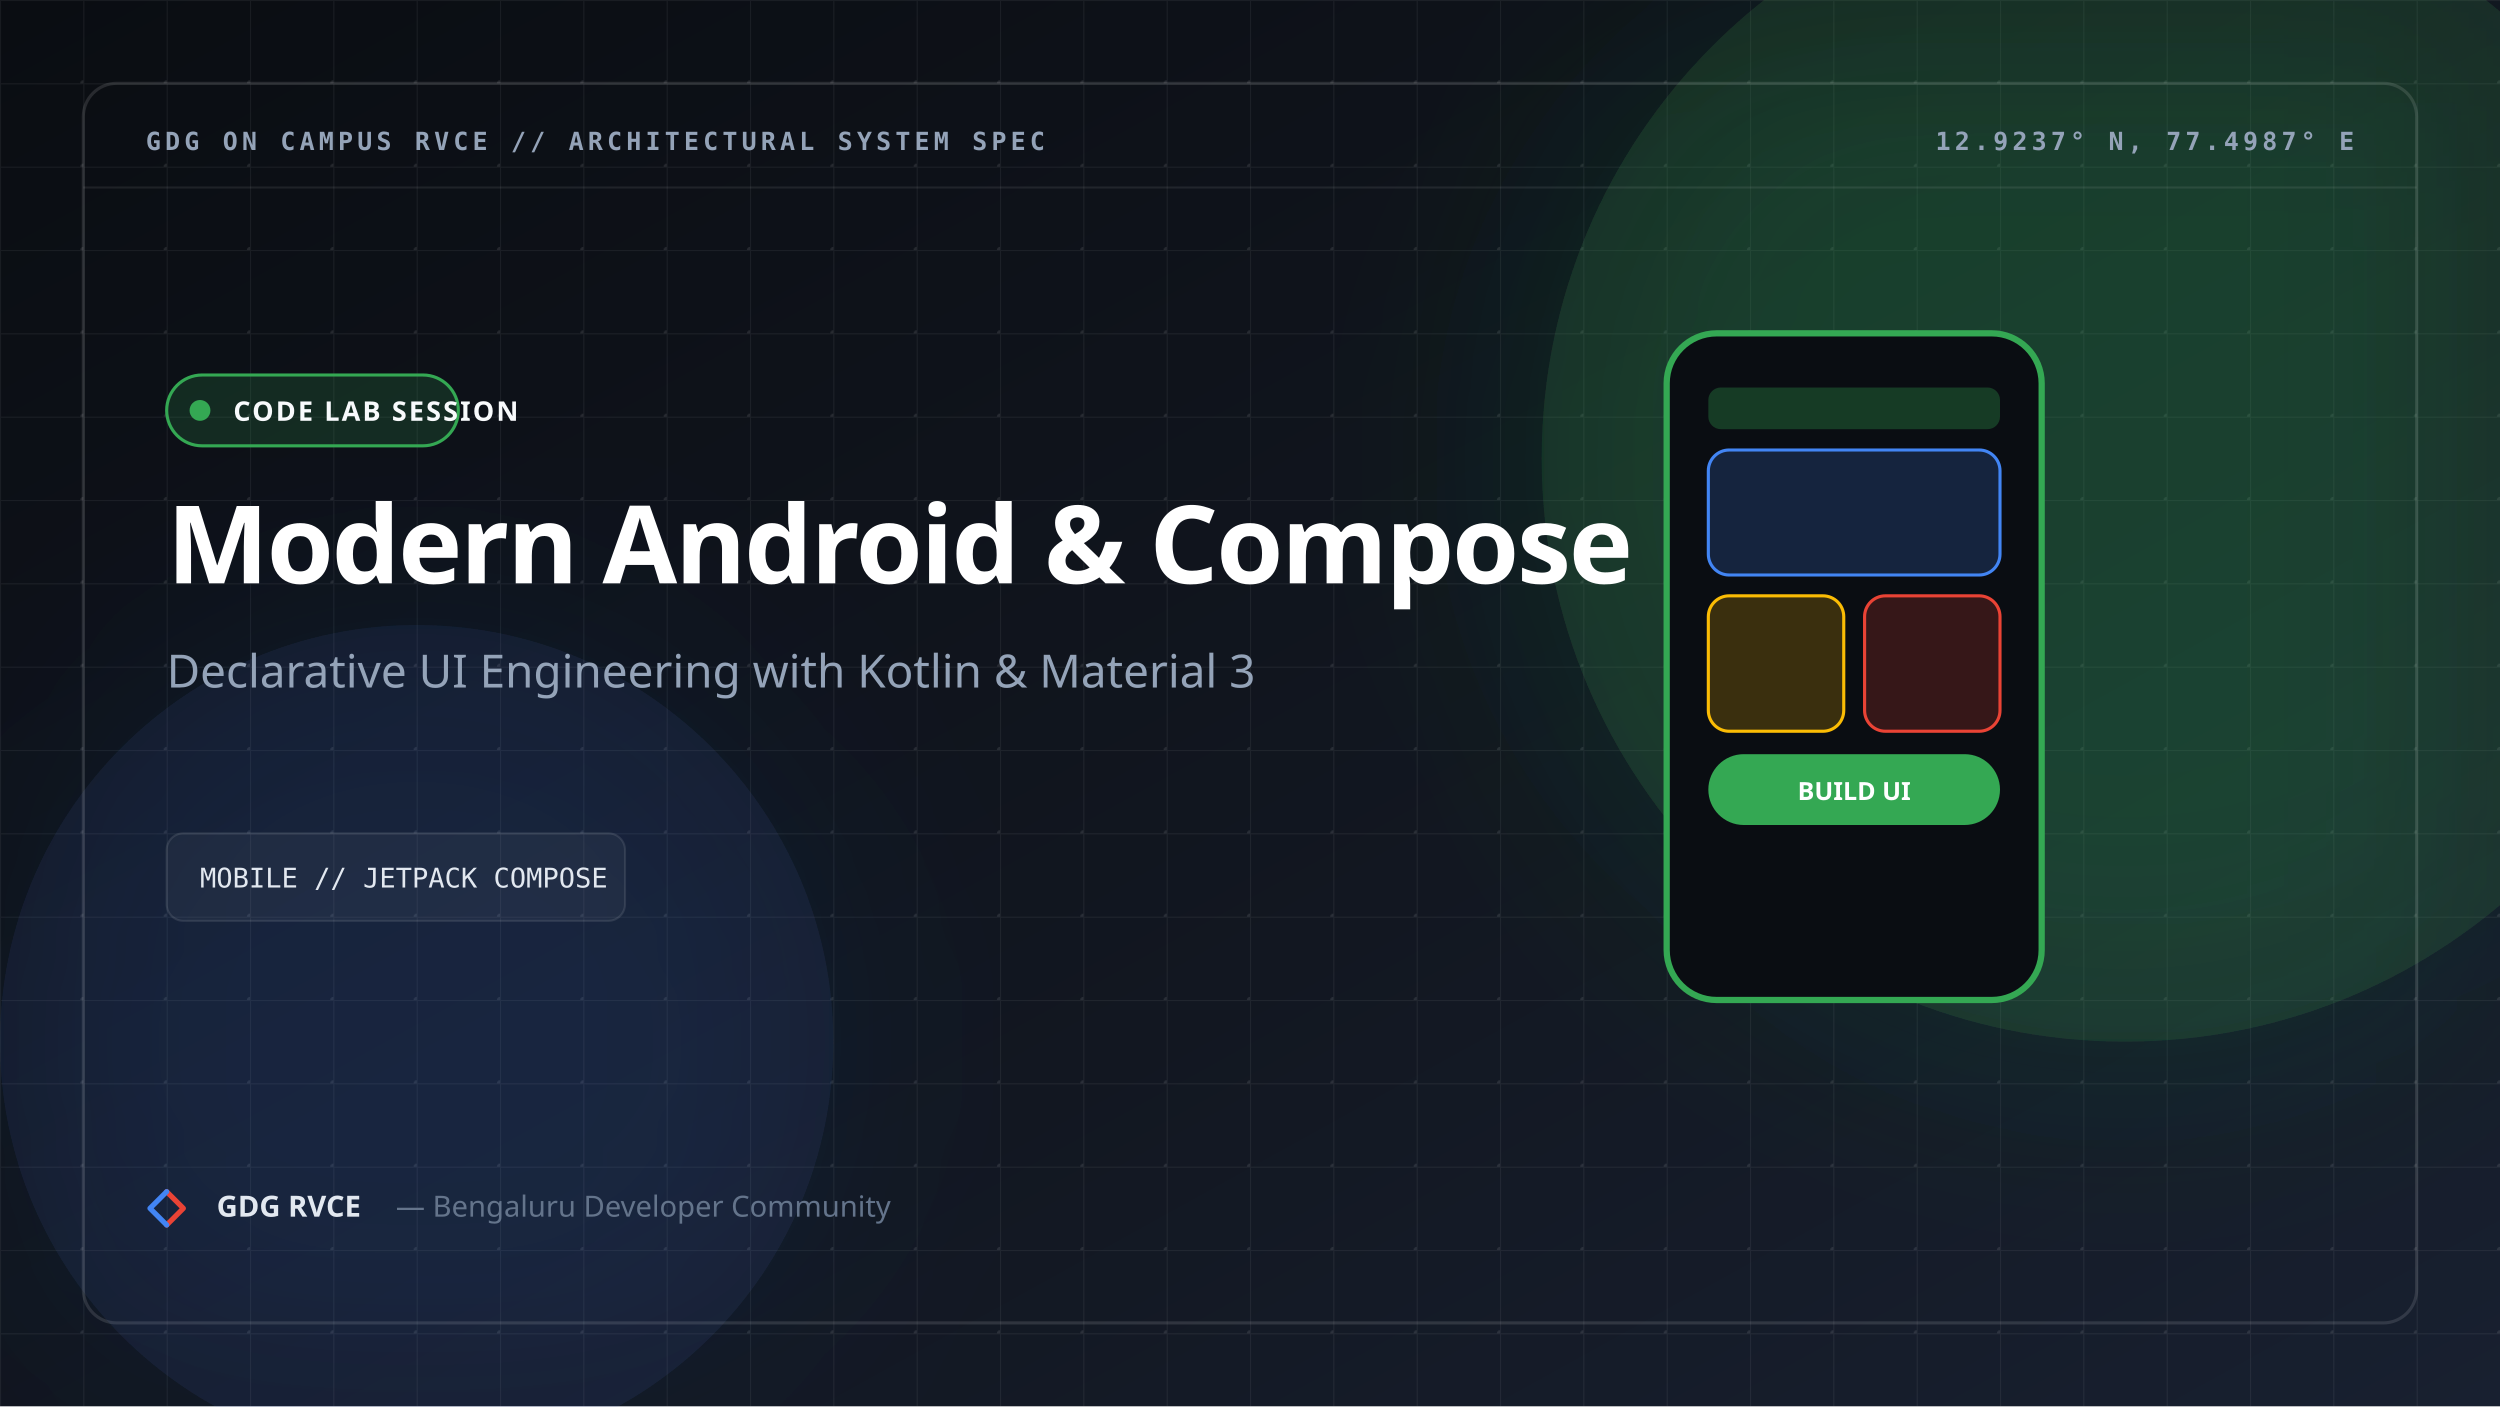
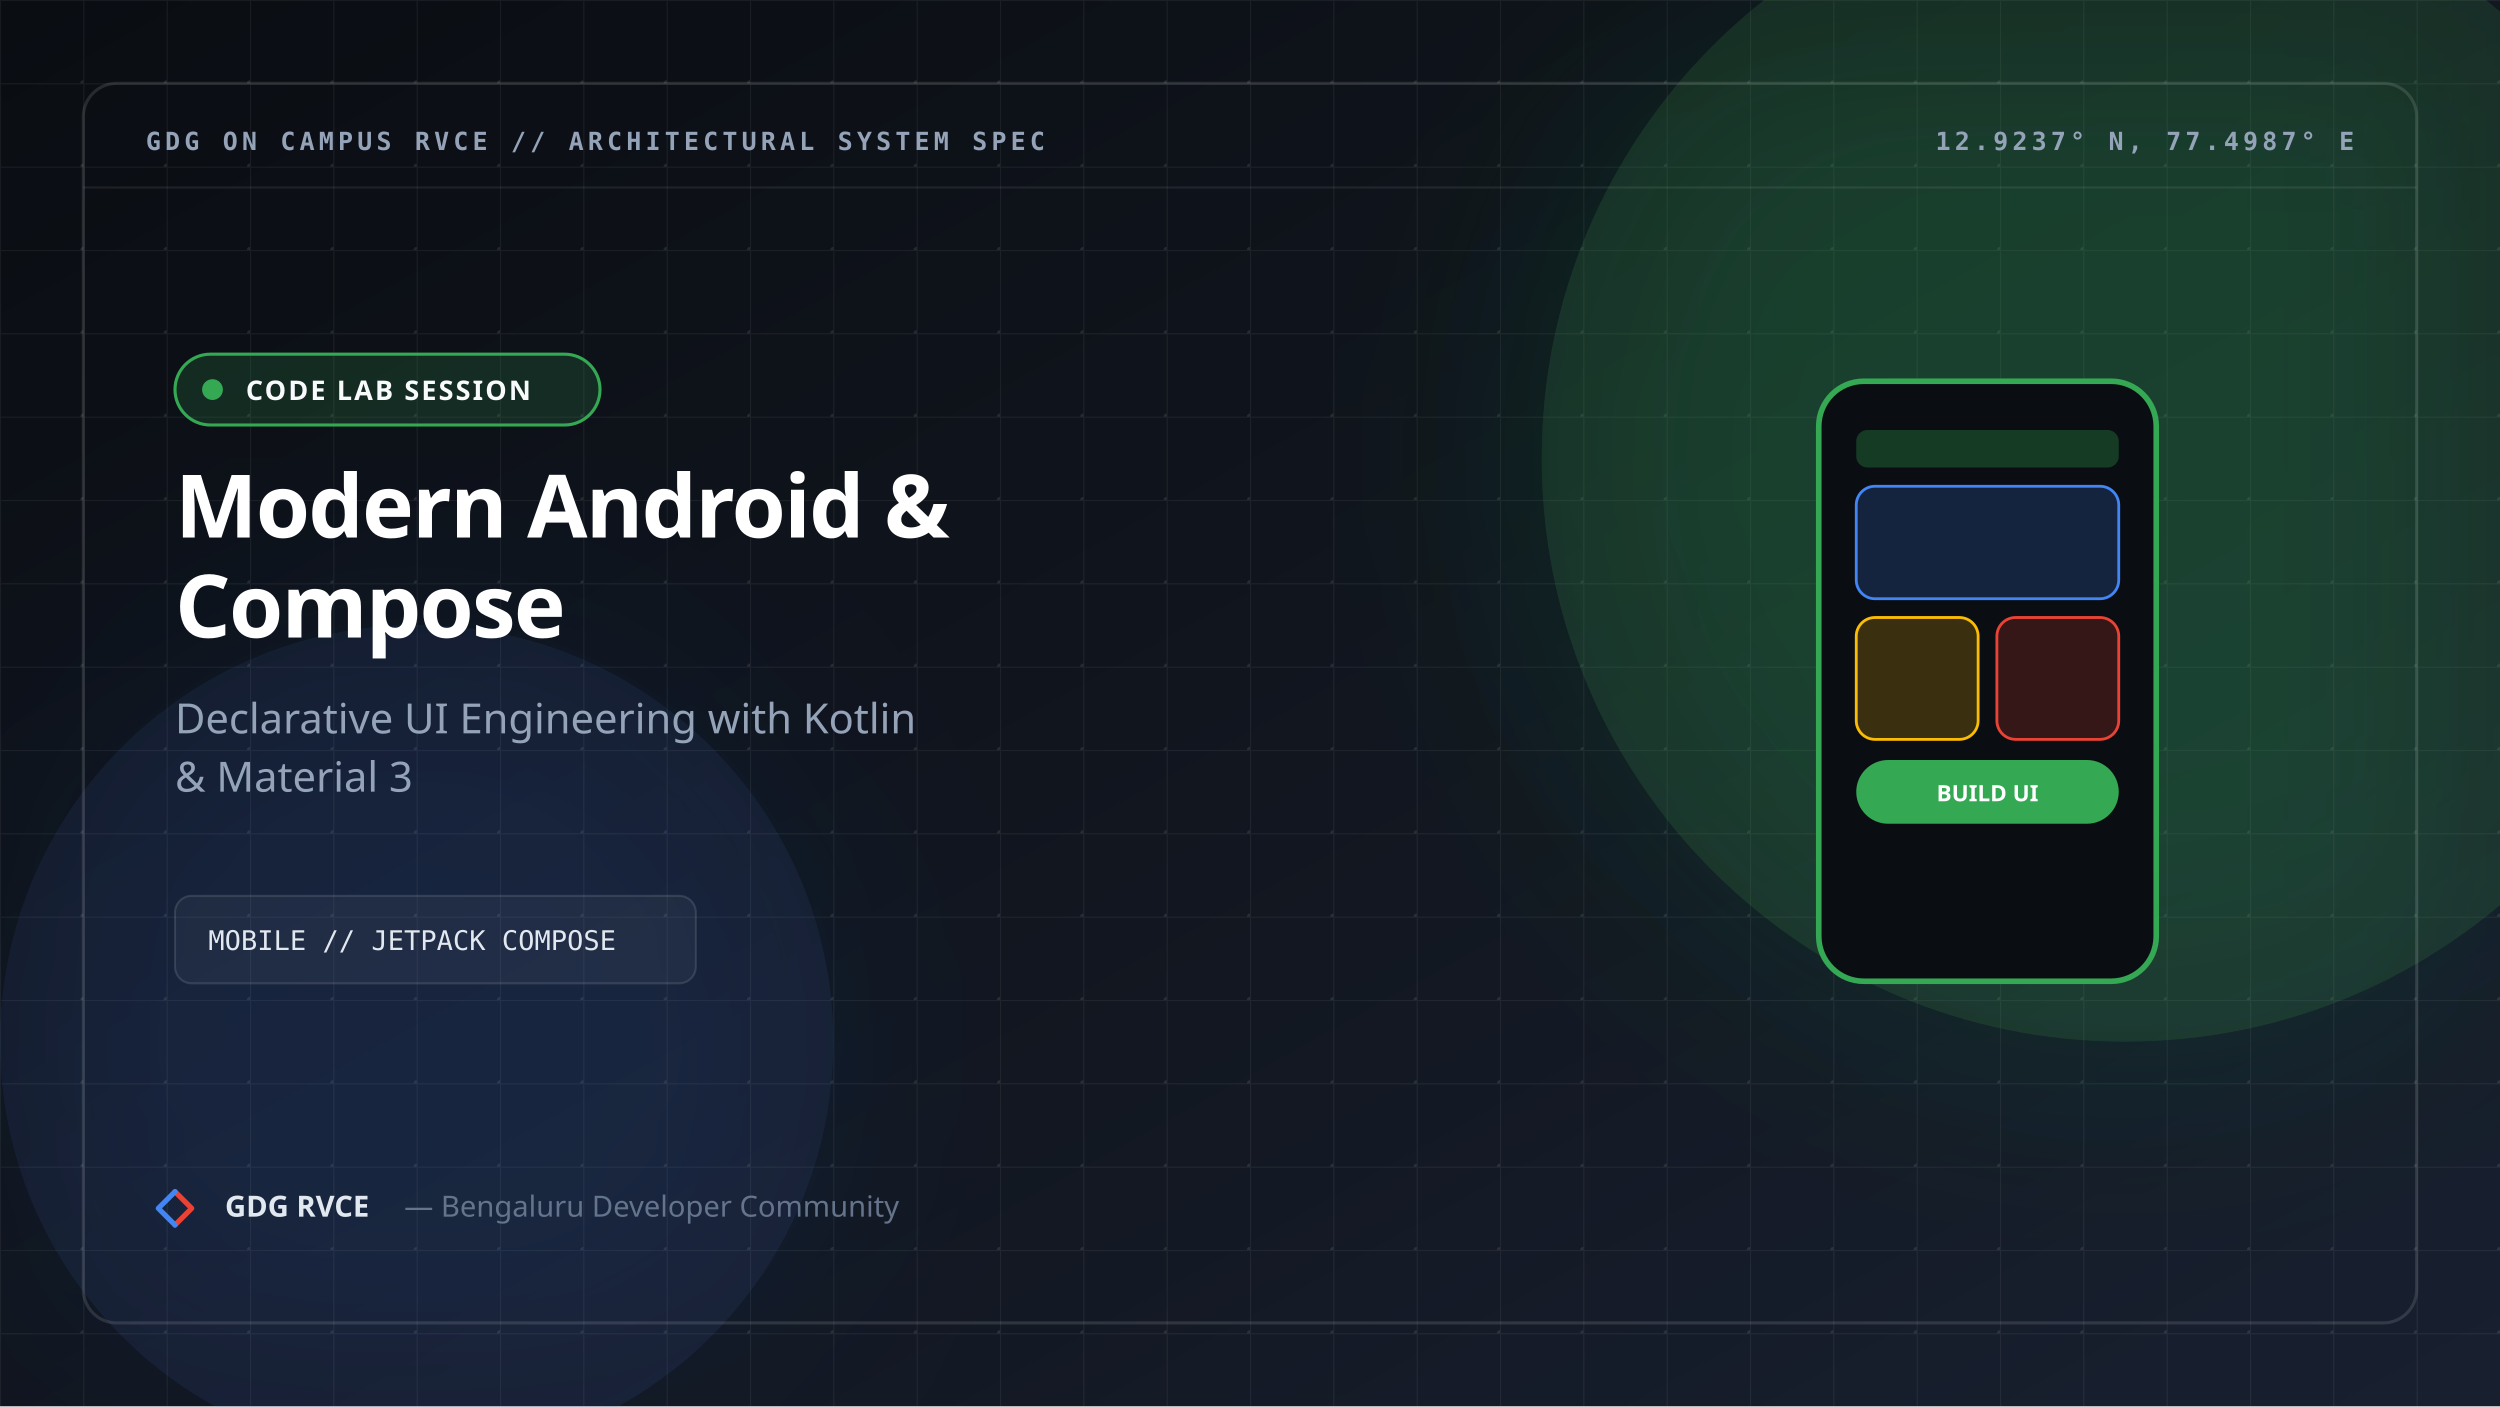
<svg xmlns="http://www.w3.org/2000/svg" viewBox="0 0 1200 675" width="1200px" height="675px" fill="none">
  <defs>
    <linearGradient id="bgGrad" x1="0" y1="0" x2="1" y2="1">
      <stop offset="0%" stop-color="#0A0D12" />
      <stop offset="60%" stop-color="#121721" />
      <stop offset="100%" stop-color="#182030" />
    </linearGradient>
    <linearGradient id="accentGrad" x1="0" y1="0" x2="1" y2="1">
      <stop offset="0%" stop-color="#34A853" />
      <stop offset="100%" stop-color="#FFFFFF" stop-opacity="0.8" />
    </linearGradient>
    <filter id="softGlow" x="-20%" y="-20%" width="140%" height="140%">
      <feGaussianBlur stdDeviation="60" result="blur" />
      <feComposite in="SourceGraphic" in2="blur" operator="over" />
    </filter>
    <pattern id="gridPattern" width="40" height="40" patternUnits="userSpaceOnUse">
      <path d="M 40 0 L 0 0 0 40" fill="none" stroke="rgba(255,255,255,0.06)" stroke-width="1" />
      <circle cx="40" cy="40" r="1.5" fill="rgba(255,255,255,0.1)" />
    </pattern>
  </defs>
  <rect width="1200" height="675" fill="url(#bgGrad)" />
  <rect width="1200" height="675" fill="url(#gridPattern)" />
  <circle cx="1020" cy="220" r="280" fill="#34A853" fill-opacity="0.16" filter="url(#softGlow)" />
  <circle cx="200" cy="500" r="200" fill="#4285F4" fill-opacity="0.08" filter="url(#softGlow)" />
  <rect x="40" y="40" width="1120" height="595" rx="16" fill="none" stroke="rgba(255,255,255,0.12)" stroke-width="1.5" />
  <line x1="40" y1="90" x2="1160" y2="90" stroke="rgba(255,255,255,0.08)" stroke-width="1" />
  <text x="70" y="72" font-family="monospace" font-size="12" font-weight="600" fill="#94A3B8" letter-spacing="2">GDG ON CAMPUS RVCE // ARCHITECTURAL SYSTEM SPEC</text>
  <text x="1130" y="72" font-family="monospace" font-size="12" font-weight="600" fill="#94A3B8" text-anchor="end" letter-spacing="2">12.9237° N, 77.4987° E</text>
-   <g transform="translate(80, 180)">
-     <rect x="0" y="0" width="140" height="34" rx="17" fill="#34A853" fill-opacity="0.18" stroke="#34A853" stroke-width="1.5" />
-     <circle cx="16" cy="17" r="5" fill="#34A853" />
-     <text x="32" y="22" font-family="sans-serif" font-size="13" font-weight="bold" fill="#F8FAFC" letter-spacing="1">CODE LAB SESSION</text>
-     <text x="0" y="100" font-family="sans-serif" font-size="52" font-weight="800" fill="#FFFFFF" letter-spacing="-1">Modern Android &amp; Compose</text>
-     <text x="0" y="150" font-family="sans-serif" font-size="22" font-weight="500" fill="#94A3B8">Declarative UI Engineering with Kotlin &amp; Material 3</text>
-     <g transform="translate(0, 220)">
-       <rect x="0" y="0" width="220" height="42" rx="8" fill="rgba(255,255,255,0.04)" stroke="rgba(255,255,255,0.1)" stroke-width="1" />
+   <g transform="translate(84, 170)">
+     <rect x="0" y="0" width="204" height="34" rx="17" fill="#34A853" fill-opacity="0.18" stroke="#34A853" stroke-width="1.5" />
+     <circle cx="18" cy="17" r="5" fill="#34A853" />
+     <text x="34" y="22" font-family="sans-serif" font-size="13" font-weight="bold" fill="#F8FAFC" letter-spacing="1">CODE LAB SESSION</text>
+     <text x="0" y="88" font-family="sans-serif" font-size="42" font-weight="800" fill="#FFFFFF" letter-spacing="-0.8">
+       <tspan x="0" dy="0">Modern Android &amp;</tspan>
+       <tspan x="0" dy="48">Compose</tspan>
+     </text>
+     <text x="0" y="182" font-family="sans-serif" font-size="20" font-weight="500" fill="#94A3B8">
+       <tspan x="0" dy="0">Declarative UI Engineering with Kotlin</tspan>
+       <tspan x="0" dy="28">&amp; Material 3</tspan>
+     </text>
+     <g transform="translate(0, 260)">
+       <rect x="0" y="0" width="250" height="42" rx="8" fill="rgba(255,255,255,0.04)" stroke="rgba(255,255,255,0.12)" stroke-width="1" />
      <text x="16" y="26" font-family="monospace" font-size="13" fill="#E2E8F0">MOBILE // JETPACK COMPOSE</text>
    </g>
  </g>
-   <g transform="translate(680, 140)">
+   <g transform="translate(765, 165) scale(0.90)">
    <rect x="120" y="20" width="180" height="320" rx="24" fill="#0A0D12" stroke="#34A853" stroke-width="3" />
    <rect x="140" y="46" width="140" height="20" rx="6" fill="rgba(52,168,83,0.3)" />
    <rect x="140" y="76" width="140" height="60" rx="10" fill="rgba(66,133,244,0.2)" stroke="#4285F4" stroke-width="1.5" />
    <rect x="140" y="146" width="65" height="65" rx="10" fill="rgba(251,188,4,0.2)" stroke="#FBBC04" stroke-width="1.5" />
    <rect x="215" y="146" width="65" height="65" rx="10" fill="rgba(234,67,53,0.2)" stroke="#EA4335" stroke-width="1.5" />
    <rect x="140" y="222" width="140" height="34" rx="17" fill="#34A853" />
    <text x="210" y="244" font-family="sans-serif" font-size="12" font-weight="bold" fill="#FFFFFF" text-anchor="middle">BUILD UI</text>
  </g>
-   <g transform="translate(80, 580)">
+   <g transform="translate(84, 580)">
    <path d="M0 8L8 0L0 -8" stroke="#EA4335" stroke-width="2.5" stroke-linecap="round" stroke-linejoin="round" />
    <path d="M0 -8L-8 0L0 8" stroke="#4285F4" stroke-width="2.5" stroke-linecap="round" stroke-linejoin="round" />
    <text x="24" y="4" font-family="sans-serif" font-size="14" font-weight="700" fill="#E2E8F0">GDG RVCE</text>
    <text x="110" y="4" font-family="sans-serif" font-size="14" fill="#64748B">— Bengaluru Developer Community</text>
  </g>
</svg>
